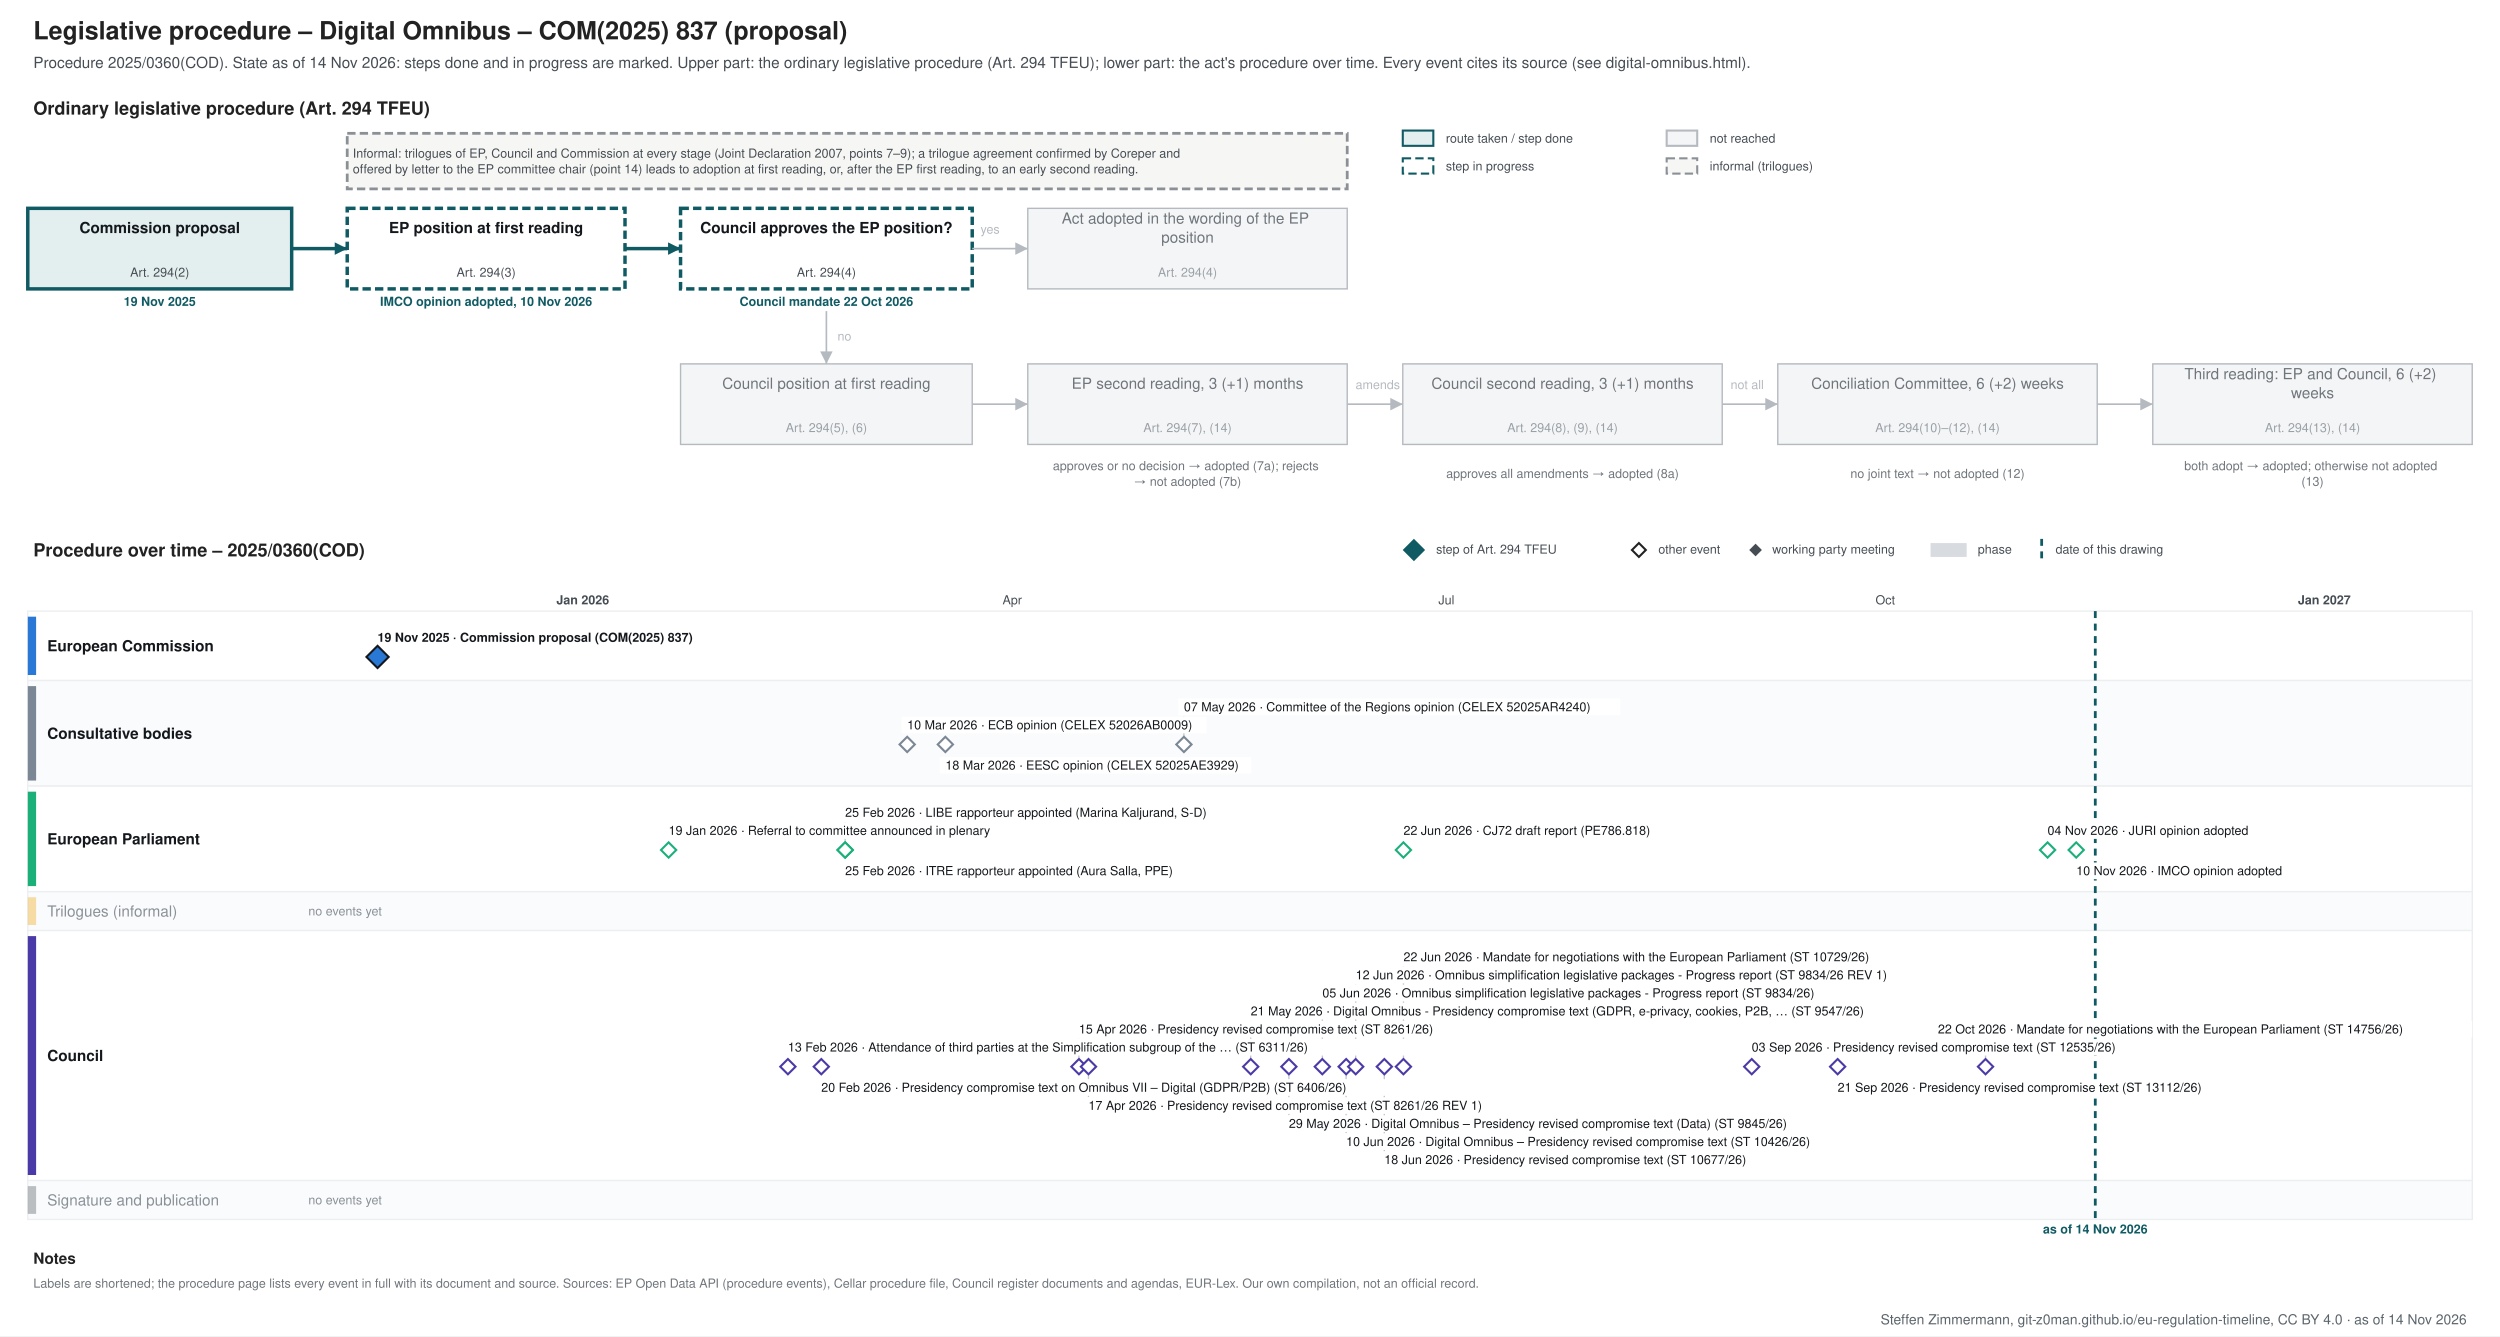
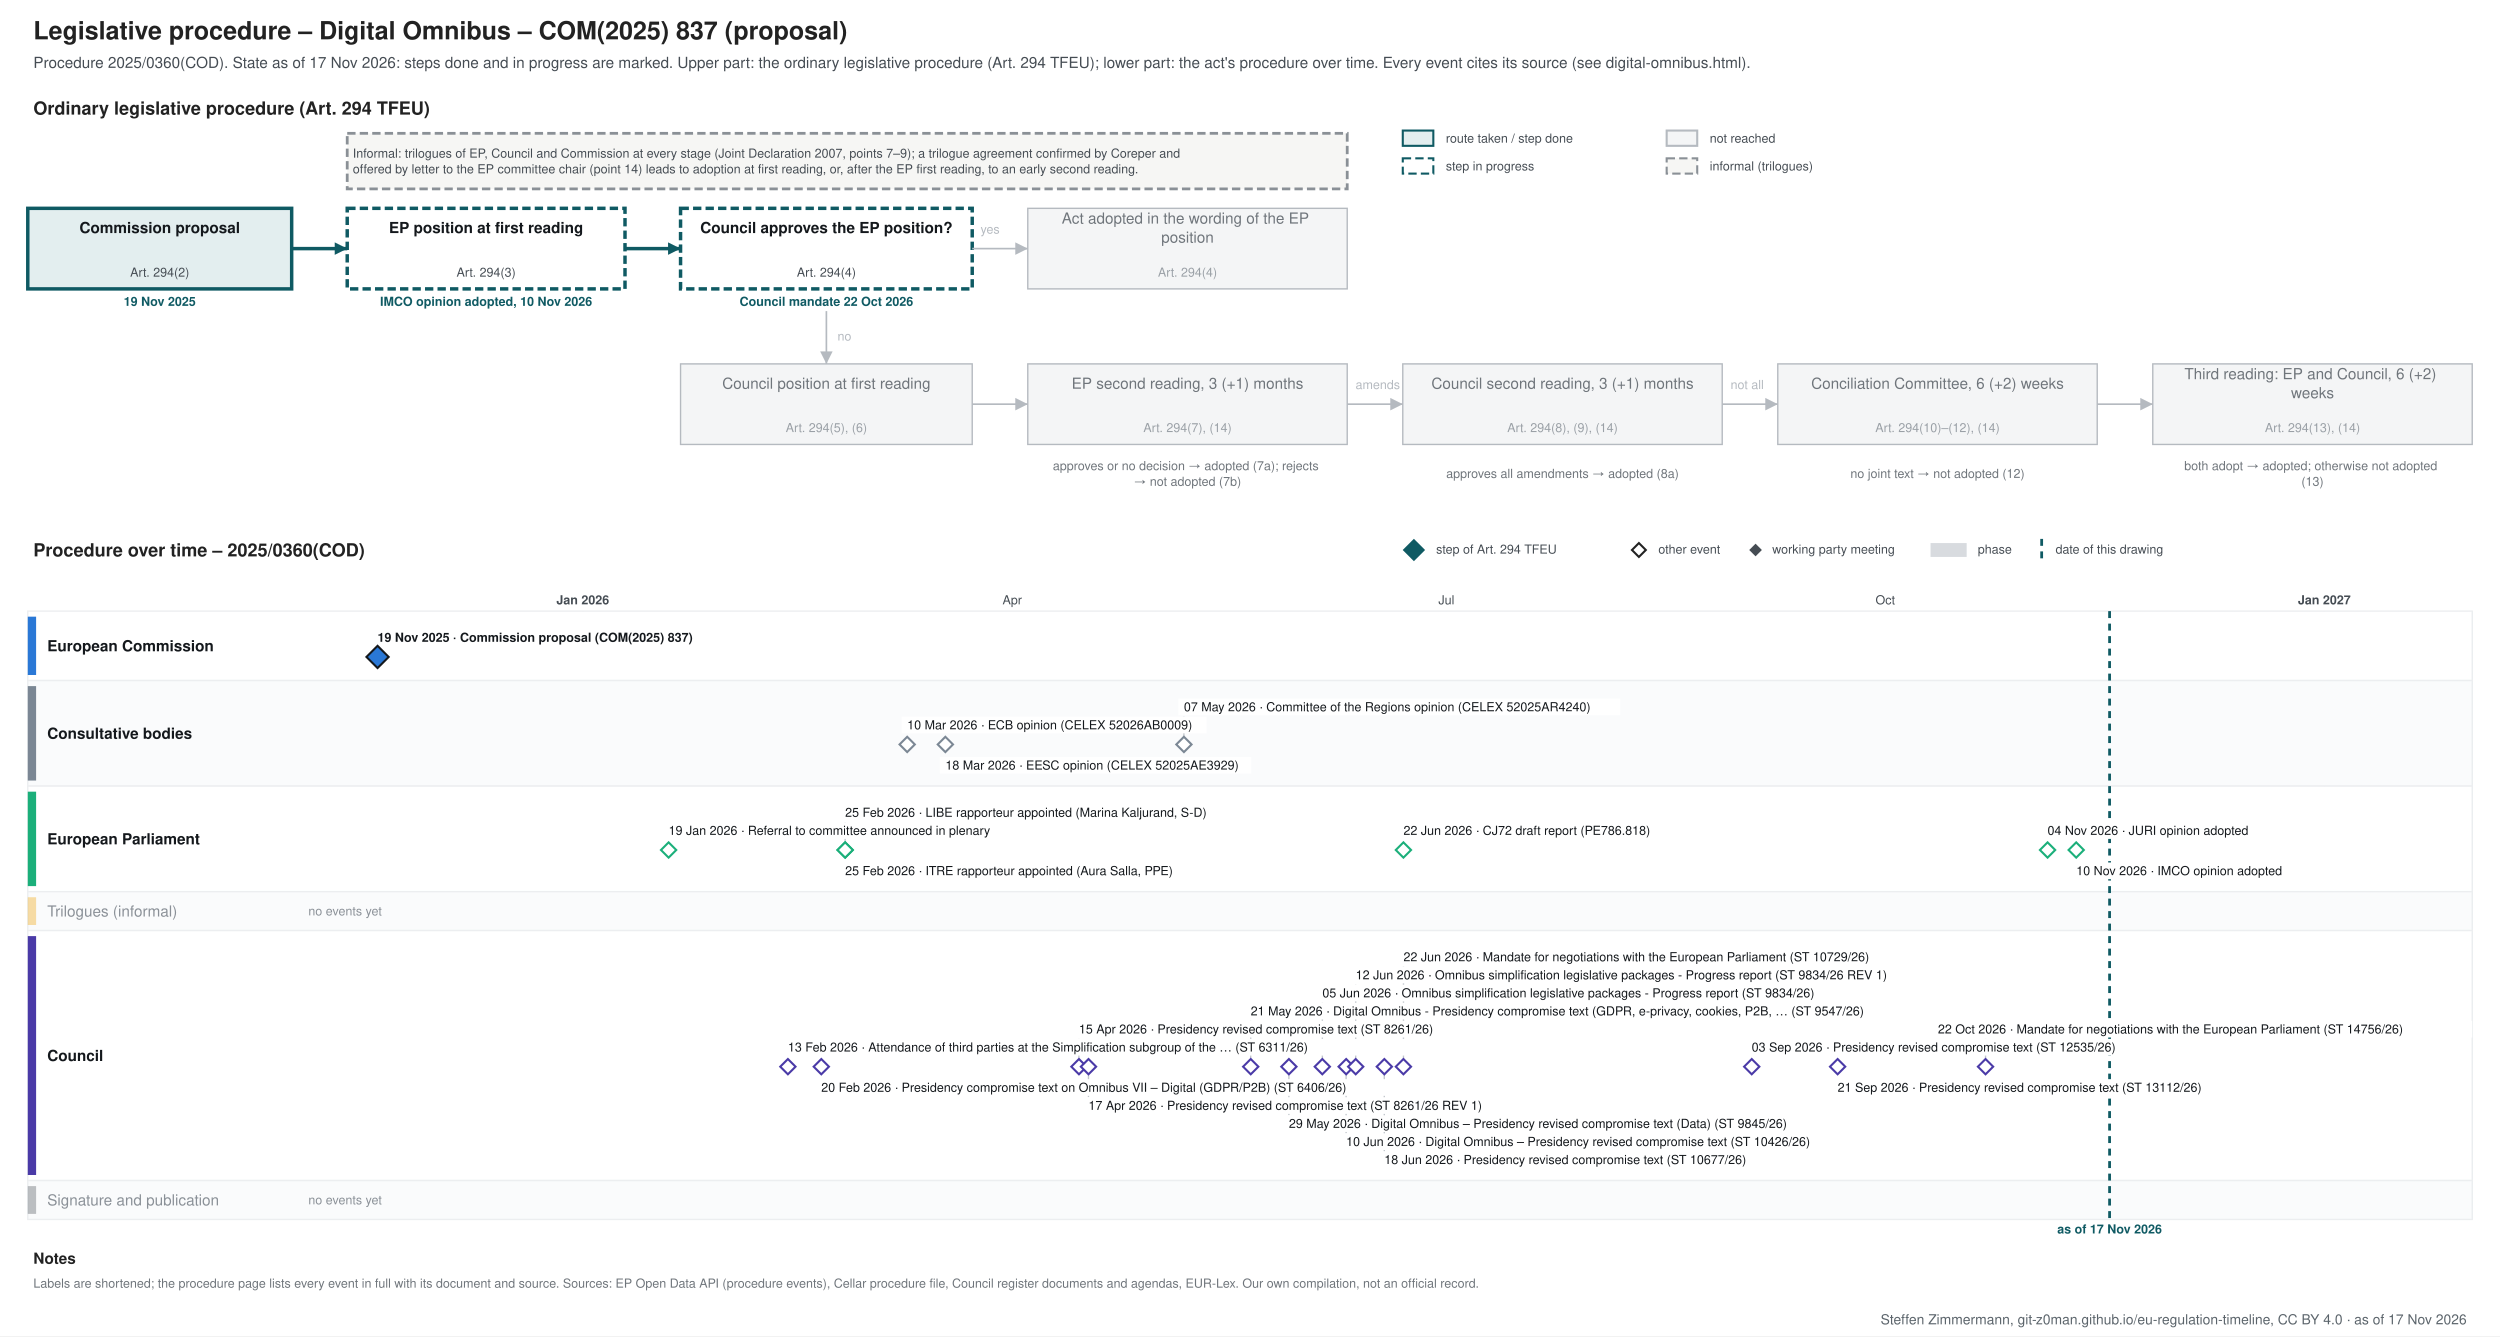
<svg xmlns="http://www.w3.org/2000/svg" xmlns:xlink="http://www.w3.org/1999/xlink" width="1800" height="962" viewBox="0 0 1800 962" font-family="&quot;Source Sans 3&quot;, Helvetica, Arial, sans-serif">
  <rect width="1800" height="962" fill="#ffffff" />
-   <g class="procedure" data-route="" data-state="ongoing" data-as_of="2026-11-14">
+   <g class="procedure" data-route="" data-state="ongoing" data-as_of="2026-11-17">
    <text font-size="18" fill="#222222" text-anchor="start" font-weight="bold">
      <tspan x="24.0" y="28.3">Legislative procedure – Digital Omnibus – COM(2025) 837 (proposal)</tspan>
    </text>
    <text font-size="11" fill="#454c53" text-anchor="start">
-       <tspan x="24.0" y="48.9">Procedure 2025/0360(COD). State as of 14 Nov 2026: steps done and in progress are marked. Upper part: the ordinary legislative procedure (Art. 294 TFEU); lower part: the act's procedure over time. Every event cites its source (see digital-omnibus.html).</tspan>
+       <tspan x="24.0" y="48.9">Procedure 2025/0360(COD). State as of 17 Nov 2026: steps done and in progress are marked. Upper part: the ordinary legislative procedure (Art. 294 TFEU); lower part: the act's procedure over time. Every event cites its source (see digital-omnibus.html).</tspan>
    </text>
    <text font-size="13" fill="#222222" text-anchor="start" font-weight="bold">
      <tspan x="24.0" y="82.5">Ordinary legislative procedure (Art. 294 TFEU)</tspan>
    </text>
    <rect x="1010.0" y="94.0" width="22.0" height="11.0" fill="#e3eeef" stroke="#0f5a63" stroke-width="1.5" />
    <text font-size="9" fill="#454c53" text-anchor="start">
      <tspan x="1041.0" y="102.7">route taken / step done</tspan>
    </text>
    <rect x="1010.0" y="114.0" width="22.0" height="11.0" fill="#ffffff" stroke="#0f5a63" stroke-dasharray="6 3" stroke-width="1.5" />
    <text font-size="9" fill="#454c53" text-anchor="start">
      <tspan x="1041.0" y="122.7">step in progress</tspan>
    </text>
    <rect x="1200.0" y="94.0" width="22.0" height="11.0" fill="#f4f5f6" stroke="#b5bac0" stroke-width="1.5" />
    <text font-size="9" fill="#454c53" text-anchor="start">
      <tspan x="1231.0" y="102.7">not reached</tspan>
    </text>
    <rect x="1200.0" y="114.0" width="22.0" height="11.0" fill="#f6f6f4" stroke="#8a9096" stroke-dasharray="6 3" stroke-width="1.5" />
    <text font-size="9" fill="#454c53" text-anchor="start">
      <tspan x="1231.0" y="122.7">informal (trilogues)</tspan>
    </text>
    <rect x="20.0" y="150.0" width="190.0" height="58.0" fill="#e3eeef" stroke="#0f5a63" stroke-width="2.5" />
    <text font-size="11" fill="#14181c" text-anchor="middle" font-weight="bold">
      <tspan x="115.0" y="167.8">Commission proposal</tspan>
    </text>
    <text font-size="9" fill="#454c53" text-anchor="middle">
      <tspan x="115.0" y="199.2">Art. 294(2)</tspan>
    </text>
    <text font-size="9" fill="#0f5a63" text-anchor="middle" font-weight="bold">
      <tspan x="115.0" y="220.2">19 Nov 2025</tspan>
    </text>
    <rect x="250.0" y="150.0" width="200.0" height="58.0" fill="#ffffff" stroke="#0f5a63" stroke-dasharray="6 3" stroke-width="2.5" />
    <text font-size="11" fill="#14181c" text-anchor="middle" font-weight="bold">
      <tspan x="350.0" y="167.8">EP position at first reading</tspan>
    </text>
    <text font-size="9" fill="#454c53" text-anchor="middle">
      <tspan x="350.0" y="199.2">Art. 294(3)</tspan>
    </text>
    <text font-size="9" fill="#0f5a63" text-anchor="middle" font-weight="bold">
      <tspan x="350.0" y="220.2">IMCO opinion adopted, 10 Nov 2026</tspan>
    </text>
    <rect x="490.0" y="150.0" width="210.0" height="58.0" fill="#ffffff" stroke="#0f5a63" stroke-dasharray="6 3" stroke-width="2.5" />
    <text font-size="11" fill="#14181c" text-anchor="middle" font-weight="bold">
      <tspan x="595.0" y="167.8">Council approves the EP position?</tspan>
    </text>
    <text font-size="9" fill="#454c53" text-anchor="middle">
      <tspan x="595.0" y="199.2">Art. 294(4)</tspan>
    </text>
    <text font-size="9" fill="#0f5a63" text-anchor="middle" font-weight="bold">
      <tspan x="595.0" y="220.2">Council mandate 22 Oct 2026</tspan>
    </text>
    <rect x="740.0" y="150.0" width="230.0" height="58.0" fill="#f4f5f6" stroke="#b5bac0" stroke-width="1" />
    <text font-size="11" fill="#6f757b" text-anchor="middle">
      <tspan x="855.0" y="161.0">Act adopted in the wording of the EP</tspan>
      <tspan x="855.0" y="174.7">position</tspan>
    </text>
    <text font-size="9" fill="#9aa0a6" text-anchor="middle">
      <tspan x="855.0" y="199.2">Art. 294(4)</tspan>
    </text>
    <rect x="490.0" y="262.0" width="210.0" height="58.0" fill="#f4f5f6" stroke="#b5bac0" stroke-width="1" />
    <text font-size="11" fill="#6f757b" text-anchor="middle">
      <tspan x="595.0" y="279.9">Council position at first reading</tspan>
    </text>
    <text font-size="9" fill="#9aa0a6" text-anchor="middle">
      <tspan x="595.0" y="311.1">Art. 294(5), (6)</tspan>
    </text>
    <rect x="740.0" y="262.0" width="230.0" height="58.0" fill="#f4f5f6" stroke="#b5bac0" stroke-width="1" />
    <text font-size="11" fill="#6f757b" text-anchor="middle">
      <tspan x="855.0" y="279.9">EP second reading, 3 (+1) months</tspan>
    </text>
    <text font-size="9" fill="#9aa0a6" text-anchor="middle">
      <tspan x="855.0" y="311.1">Art. 294(7), (14)</tspan>
    </text>
    <rect x="1010.0" y="262.0" width="230.0" height="58.0" fill="#f4f5f6" stroke="#b5bac0" stroke-width="1" />
    <text font-size="11" fill="#6f757b" text-anchor="middle">
      <tspan x="1125.0" y="279.9">Council second reading, 3 (+1) months</tspan>
    </text>
    <text font-size="9" fill="#9aa0a6" text-anchor="middle">
      <tspan x="1125.0" y="311.1">Art. 294(8), (9), (14)</tspan>
    </text>
    <rect x="1280.0" y="262.0" width="230.0" height="58.0" fill="#f4f5f6" stroke="#b5bac0" stroke-width="1" />
    <text font-size="11" fill="#6f757b" text-anchor="middle">
      <tspan x="1395.0" y="279.9">Conciliation Committee, 6 (+2) weeks</tspan>
    </text>
    <text font-size="9" fill="#9aa0a6" text-anchor="middle">
      <tspan x="1395.0" y="311.1">Art. 294(10)–(12), (14)</tspan>
    </text>
    <rect x="1550.0" y="262.0" width="230.0" height="58.0" fill="#f4f5f6" stroke="#b5bac0" stroke-width="1" />
    <text font-size="11" fill="#6f757b" text-anchor="middle">
      <tspan x="1665.0" y="273.0">Third reading: EP and Council, 6 (+2)</tspan>
      <tspan x="1665.0" y="286.7">weeks</tspan>
    </text>
    <text font-size="9" fill="#9aa0a6" text-anchor="middle">
      <tspan x="1665.0" y="311.1">Art. 294(13), (14)</tspan>
    </text>
    <text font-size="9" fill="#6f757b" text-anchor="middle">
      <tspan x="855.0" y="338.5">approves or no decision → adopted (7a); rejects</tspan>
      <tspan x="855.0" y="349.8">→ not adopted (7b)</tspan>
    </text>
    <text font-size="9" fill="#6f757b" text-anchor="middle">
      <tspan x="1125.0" y="344.1">approves all amendments → adopted (8a)</tspan>
    </text>
    <text font-size="9" fill="#6f757b" text-anchor="middle">
      <tspan x="1395.0" y="344.1">no joint text → not adopted (12)</tspan>
    </text>
    <text font-size="9" fill="#6f757b" text-anchor="middle">
      <tspan x="1665.0" y="338.5">both adopt → adopted; otherwise not adopted</tspan>
      <tspan x="1665.0" y="349.8">(13)</tspan>
    </text>
    <polyline points="210.0,179.0 250.0,179.0" fill="none" stroke="#0f5a63" stroke-width="2.5" />
    <polygon points="250.0,179.0 241.0,183.5 241.0,174.5" fill="#0f5a63" />
    <polyline points="450.0,179.0 490.0,179.0" fill="none" stroke="#0f5a63" stroke-width="2.5" />
    <polygon points="490.0,179.0 481.0,183.5 481.0,174.5" fill="#0f5a63" />
    <polyline points="700.0,179.0 740.0,179.0" fill="none" stroke="#b5bac0" stroke-width="1.2" />
    <polygon points="740.0,179.0 731.0,183.5 731.0,174.5" fill="#b5bac0" />
    <text font-size="9" fill="#b5bac0" text-anchor="start">
      <tspan x="706.0" y="168.2">yes</tspan>
    </text>
    <polyline points="595.0,224.0 595.0,262.0" fill="none" stroke="#b5bac0" stroke-width="1.2" />
    <polygon points="595.0,262.0 590.5,253.0 599.5,253.0" fill="#b5bac0" />
    <text font-size="9" fill="#b5bac0" text-anchor="start">
      <tspan x="603.0" y="245.2">no</tspan>
    </text>
    <polyline points="700.0,291.0 740.0,291.0" fill="none" stroke="#b5bac0" stroke-width="1.2" />
    <polygon points="740.0,291.0 731.0,295.5 731.0,286.5" fill="#b5bac0" />
    <polyline points="970.0,291.0 1010.0,291.0" fill="none" stroke="#b5bac0" stroke-width="1.2" />
    <polygon points="1010.0,291.0 1001.0,295.5 1001.0,286.5" fill="#b5bac0" />
    <polyline points="1240.0,291.0 1280.0,291.0" fill="none" stroke="#b5bac0" stroke-width="1.2" />
    <polygon points="1280.0,291.0 1271.0,295.5 1271.0,286.5" fill="#b5bac0" />
    <polyline points="1510.0,291.0 1550.0,291.0" fill="none" stroke="#b5bac0" stroke-width="1.2" />
    <polygon points="1550.0,291.0 1541.0,295.5 1541.0,286.5" fill="#b5bac0" />
    <text font-size="9" fill="#b5bac0" text-anchor="start">
      <tspan x="976.0" y="280.1">amends</tspan>
    </text>
    <text font-size="9" fill="#b5bac0" text-anchor="start">
      <tspan x="1246.0" y="280.1">not all</tspan>
    </text>
    <rect x="250.0" y="96.0" width="720.0" height="40.0" fill="#f6f6f4" stroke="#8a9096" stroke-dasharray="6 3" stroke-width="2" />
    <text font-size="9" fill="#454c53" text-anchor="start">
      <tspan x="254.0" y="113.5">Informal: trilogues of EP, Council and Commission at every stage (Joint Declaration 2007, points 7–9); a trilogue agreement confirmed by Coreper and</tspan>
      <tspan x="254.0" y="124.8">offered by letter to the EP committee chair (point 14) leads to adoption at first reading, or, after the EP first reading, to an early second reading.</tspan>
    </text>
    <text font-size="13" fill="#222222" text-anchor="start" font-weight="bold">
      <tspan x="24.0" y="400.6">Procedure over time – 2025/0360(COD)</tspan>
    </text>
    <polygon points="1018,389 1025,396 1018,403 1011,396" fill="#0f5a63" stroke="#0f5a63" stroke-width="1.5" />
    <text font-size="9" fill="#454c53" text-anchor="start">
      <tspan x="1034.0" y="398.6">step of Art. 294 TFEU</tspan>
    </text>
    <polygon points="1180,391 1185,396 1180,401 1175,396" fill="#ffffff" stroke="#222222" stroke-width="1.5" />
    <text font-size="9" fill="#454c53" text-anchor="start">
      <tspan x="1194.0" y="398.6">other event</tspan>
    </text>
    <polygon points="1264,392.5 1267.5,396 1264,399.5 1260.5,396" fill="#454c53" stroke="#454c53" stroke-width="1.5" />
    <text font-size="9" fill="#454c53" text-anchor="start">
      <tspan x="1276.0" y="398.6">working party meeting</tspan>
    </text>
    <rect x="1390.0" y="391.0" width="26.0" height="10.0" fill="#7b8794" stroke="none" opacity="0.3" />
    <text font-size="9" fill="#454c53" text-anchor="start">
      <tspan x="1424.0" y="398.6">phase</tspan>
    </text>
    <line x1="1470.0" y1="388.0" x2="1470.0" y2="403.0" stroke="#0f5a63" stroke-width="2" stroke-dasharray="5 4" />
    <text font-size="9" fill="#454c53" text-anchor="start">
      <tspan x="1480.0" y="398.6">date of this drawing</tspan>
    </text>
    <line x1="210.0" y1="440.0" x2="210.0" y2="878.0" stroke="#e3e6e9" stroke-width="1" />
    <line x1="313.1" y1="440.0" x2="313.1" y2="878.0" stroke="#e3e6e9" stroke-width="1" />
    <line x1="419.6" y1="440.0" x2="419.6" y2="878.0" stroke="#b5bac0" stroke-width="1" />
    <text font-size="9" fill="#454c53" text-anchor="middle" font-weight="bold">
      <tspan x="419.6" y="435.1">Jan 2026</tspan>
    </text>
    <line x1="526.1" y1="440.0" x2="526.1" y2="878.0" stroke="#e3e6e9" stroke-width="1" />
    <line x1="622.3" y1="440.0" x2="622.3" y2="878.0" stroke="#e3e6e9" stroke-width="1" />
    <line x1="728.8" y1="440.0" x2="728.8" y2="878.0" stroke="#e3e6e9" stroke-width="1" />
    <text font-size="9" fill="#454c53" text-anchor="middle">
      <tspan x="728.8" y="435.1">Apr</tspan>
    </text>
    <line x1="831.8" y1="440.0" x2="831.8" y2="878.0" stroke="#e3e6e9" stroke-width="1" />
    <line x1="938.3" y1="440.0" x2="938.3" y2="878.0" stroke="#e3e6e9" stroke-width="1" />
    <line x1="1041.4" y1="440.0" x2="1041.4" y2="878.0" stroke="#e3e6e9" stroke-width="1" />
    <text font-size="9" fill="#454c53" text-anchor="middle">
      <tspan x="1041.4" y="435.1">Jul</tspan>
    </text>
    <line x1="1147.9" y1="440.0" x2="1147.9" y2="878.0" stroke="#e3e6e9" stroke-width="1" />
    <line x1="1254.4" y1="440.0" x2="1254.4" y2="878.0" stroke="#e3e6e9" stroke-width="1" />
    <line x1="1357.4" y1="440.0" x2="1357.4" y2="878.0" stroke="#e3e6e9" stroke-width="1" />
    <text font-size="9" fill="#454c53" text-anchor="middle">
      <tspan x="1357.4" y="435.1">Oct</tspan>
    </text>
    <line x1="1463.9" y1="440.0" x2="1463.9" y2="878.0" stroke="#e3e6e9" stroke-width="1" />
    <line x1="1567.0" y1="440.0" x2="1567.0" y2="878.0" stroke="#e3e6e9" stroke-width="1" />
    <line x1="1673.5" y1="440.0" x2="1673.5" y2="878.0" stroke="#b5bac0" stroke-width="1" />
    <text font-size="9" fill="#454c53" text-anchor="middle" font-weight="bold">
      <tspan x="1673.5" y="435.1">Jan 2027</tspan>
    </text>
    <line x1="1780.0" y1="440.0" x2="1780.0" y2="878.0" stroke="#e3e6e9" stroke-width="1" />
    <rect x="20.0" y="440.0" width="1760.0" height="50.0" fill="#ffffff" stroke="#eceef0" />
    <rect x="20.0" y="444.0" width="6.0" height="42.0" fill="#2a78d6" stroke="none" />
    <text font-size="11" fill="#14181c" text-anchor="start" font-weight="bold">
      <tspan x="34.0" y="468.9">European Commission</tspan>
    </text>
    <rect x="20.0" y="490.0" width="1760.0" height="76.0" fill="#fafbfc" stroke="#eceef0" />
    <rect x="20.0" y="494.0" width="6.0" height="68.0" fill="#7b8794" stroke="none" />
    <text font-size="11" fill="#14181c" text-anchor="start" font-weight="bold">
      <tspan x="34.0" y="531.9">Consultative bodies</tspan>
    </text>
    <rect x="20.0" y="566.0" width="1760.0" height="76.0" fill="#ffffff" stroke="#eceef0" />
    <rect x="20.0" y="570.0" width="6.0" height="68.0" fill="#1baf7a" stroke="none" />
    <text font-size="11" fill="#14181c" text-anchor="start" font-weight="bold">
      <tspan x="34.0" y="607.9">European Parliament</tspan>
    </text>
    <rect x="20.0" y="642.0" width="1760.0" height="28.0" fill="#fafbfc" stroke="#eceef0" />
    <rect x="20.0" y="646.0" width="6.0" height="20.0" fill="#eda100" stroke="none" opacity="0.35" />
    <text font-size="11" fill="#8a9097" text-anchor="start">
      <tspan x="34.0" y="659.9">Trilogues (informal)</tspan>
    </text>
    <text font-size="9" fill="#8a9097" text-anchor="start">
      <tspan x="222.0" y="659.1">no events yet</tspan>
    </text>
    <rect x="20.0" y="670.0" width="1760.0" height="180.0" fill="#ffffff" stroke="#eceef0" />
    <rect x="20.0" y="674.0" width="6.0" height="172.0" fill="#4a3aa7" stroke="none" />
    <text font-size="11" fill="#14181c" text-anchor="start" font-weight="bold">
      <tspan x="34.0" y="763.9">Council</tspan>
    </text>
    <rect x="20.0" y="850.0" width="1760.0" height="28.0" fill="#fafbfc" stroke="#eceef0" />
    <rect x="20.0" y="854.0" width="6.0" height="20.0" fill="#454c53" stroke="none" opacity="0.35" />
    <text font-size="11" fill="#8a9097" text-anchor="start">
      <tspan x="34.0" y="867.9">Signature and publication</tspan>
    </text>
    <text font-size="9" fill="#8a9097" text-anchor="start">
      <tspan x="222.0" y="867.1">no events yet</tspan>
    </text>
-     <line x1="1508.6" y1="440.0" x2="1508.6" y2="878.0" stroke="#0f5a63" stroke-width="2" stroke-dasharray="5 4" />
+     <line x1="1518.9" y1="440.0" x2="1518.9" y2="878.0" stroke="#0f5a63" stroke-width="2" stroke-dasharray="5 4" />
    <text font-size="9" fill="#0f5a63" text-anchor="middle" font-weight="bold">
-       <tspan x="1508.6" y="888.1">as of 14 Nov 2026</tspan>
+       <tspan x="1518.9" y="888.1">as of 17 Nov 2026</tspan>
    </text>
    <rect x="267.8" y="453.0" width="253.0" height="12.0" fill="#ffffff" />
    <a xlink:href="https://eur-lex.europa.eu/legal-content/EN/TXT/?uri=CELEX:52025PC0837" target="_blank">
      <text font-size="9" fill="#14181c" text-anchor="start" font-weight="bold">
        <tspan x="271.8" y="462.1">19 Nov 2025 · Commission proposal (COM(2025) 837)</tspan>
      </text>
    </a>
    <a xlink:href="https://eur-lex.europa.eu/legal-content/EN/TXT/?uri=CELEX:52025PC0837" target="_blank">
      <polygon points="271.838,465 279.838,473 271.838,481 263.838,473" fill="#2a78d6" stroke="#14181c" stroke-width="1.5" />
    </a>
    <line x1="852.4" y1="516.0" x2="852.4" y2="530.0" stroke="#c3c8cd" stroke-width="1" />
    <rect x="649.2" y="516.0" width="219.5" height="12.0" fill="#ffffff" />
    <a xlink:href="https://eur-lex.europa.eu/legal-content/EN/TXT/?uri=CELEX:52026AB0009" target="_blank">
      <text font-size="9" fill="#14181c" text-anchor="start">
        <tspan x="653.2" y="525.1">10 Mar 2026 · ECB opinion (CELEX 52026AB0009)</tspan>
      </text>
    </a>
    <rect x="676.7" y="545.0" width="224.2" height="12.0" fill="#ffffff" />
    <a xlink:href="https://eur-lex.europa.eu/legal-content/EN/TXT/?uri=CELEX:52025AE3929" target="_blank">
      <text font-size="9" fill="#14181c" text-anchor="start">
        <tspan x="680.7" y="554.1">18 Mar 2026 · EESC opinion (CELEX 52025AE3929)</tspan>
      </text>
    </a>
    <rect x="848.4" y="503.0" width="318.2" height="12.0" fill="#ffffff" />
    <a xlink:href="https://eur-lex.europa.eu/legal-content/EN/TXT/?uri=CELEX:52025AR4240" target="_blank">
      <text font-size="9" fill="#14181c" text-anchor="start">
        <tspan x="852.4" y="512.1">07 May 2026 · Committee of the Regions opinion (CELEX 52025AR4240)</tspan>
      </text>
    </a>
    <a xlink:href="https://eur-lex.europa.eu/legal-content/EN/TXT/?uri=CELEX:52026AB0009" target="_blank">
      <polygon points="653.173,530.5 658.673,536 653.173,541.5 647.673,536" fill="#ffffff" stroke="#7b8794" stroke-width="1.5" />
    </a>
    <a xlink:href="https://eur-lex.europa.eu/legal-content/EN/TXT/?uri=CELEX:52025AE3929" target="_blank">
      <polygon points="680.656,530.5 686.156,536 680.656,541.5 675.156,536" fill="#ffffff" stroke="#7b8794" stroke-width="1.5" />
    </a>
    <a xlink:href="https://eur-lex.europa.eu/legal-content/EN/TXT/?uri=CELEX:52025AR4240" target="_blank">
      <polygon points="852.429,530.5 857.929,536 852.429,541.5 846.929,536" fill="#ffffff" stroke="#7b8794" stroke-width="1.5" />
    </a>
    <line x1="608.5" y1="592.0" x2="608.5" y2="606.0" stroke="#c3c8cd" stroke-width="1" />
    <rect x="477.4" y="592.0" width="271.2" height="12.0" fill="#ffffff" />
    <text font-size="9" fill="#14181c" text-anchor="start">
      <tspan x="481.4" y="601.1">19 Jan 2026 · Referral to committee announced in plenary</tspan>
    </text>
    <rect x="604.5" y="621.0" width="275.9" height="12.0" fill="#ffffff" />
    <text font-size="9" fill="#14181c" text-anchor="start">
      <tspan x="608.5" y="630.1">25 Feb 2026 · ITRE rapporteur appointed (Aura Salla, PPE)</tspan>
    </text>
    <rect x="604.5" y="579.0" width="304.1" height="12.0" fill="#ffffff" />
    <text font-size="9" fill="#14181c" text-anchor="start">
      <tspan x="608.5" y="588.1">25 Feb 2026 · LIBE rapporteur appointed (Marina Kaljurand, S-D)</tspan>
    </text>
    <rect x="1006.5" y="592.0" width="210.1" height="12.0" fill="#ffffff" />
    <a xlink:href="https://data.europarl.europa.eu/distribution/reds_iCmRp-Dft/CJ72-PR-786818/CJ72-PR-786818_en.pdf" target="_blank">
      <text font-size="9" fill="#14181c" text-anchor="start">
        <tspan x="1010.5" y="601.1">22 Jun 2026 · CJ72 draft report (PE786.818)</tspan>
      </text>
    </a>
    <rect x="1470.2" y="592.0" width="167.8" height="12.0" fill="#ffffff" />
    <text font-size="9" fill="#14181c" text-anchor="start">
      <tspan x="1474.2" y="601.1">04 Nov 2026 · JURI opinion adopted</tspan>
    </text>
    <rect x="1490.9" y="621.0" width="167.8" height="12.0" fill="#ffffff" />
    <text font-size="9" fill="#14181c" text-anchor="start">
      <tspan x="1494.9" y="630.1">10 Nov 2026 · IMCO opinion adopted</tspan>
    </text>
    <g>
      <polygon points="481.4,606.5 486.9,612 481.4,617.5 475.9,612" fill="#ffffff" stroke="#1baf7a" stroke-width="1.5" />
    </g>
    <g>
      <polygon points="608.512,606.5 614.012,612 608.512,617.5 603.012,612" fill="#ffffff" stroke="#1baf7a" stroke-width="1.5" />
    </g>
    <g>
      <polygon points="608.512,606.5 614.012,612 608.512,617.5 603.012,612" fill="#ffffff" stroke="#1baf7a" stroke-width="1.5" />
    </g>
    <a xlink:href="https://data.europarl.europa.eu/distribution/reds_iCmRp-Dft/CJ72-PR-786818/CJ72-PR-786818_en.pdf" target="_blank">
      <polygon points="1010.46,606.5 1015.96,612 1010.46,617.5 1004.96,612" fill="#ffffff" stroke="#1baf7a" stroke-width="1.5" />
    </a>
    <g>
      <polygon points="1474.245,606.5 1479.745,612 1474.245,617.5 1468.745,612" fill="#ffffff" stroke="#1baf7a" stroke-width="1.5" />
    </g>
    <g>
      <polygon points="1494.858,606.5 1500.358,612 1494.858,617.5 1489.358,612" fill="#ffffff" stroke="#1baf7a" stroke-width="1.5" />
    </g>
    <line x1="776.8" y1="748.0" x2="776.8" y2="762.0" stroke="#c3c8cd" stroke-width="1" />
    <line x1="783.7" y1="790.0" x2="783.7" y2="774.0" stroke="#c3c8cd" stroke-width="1" />
    <line x1="900.5" y1="735.0" x2="900.5" y2="762.0" stroke="#c3c8cd" stroke-width="1" />
    <line x1="928.0" y1="803.0" x2="928.0" y2="774.0" stroke="#c3c8cd" stroke-width="1" />
    <line x1="952.1" y1="722.0" x2="952.1" y2="762.0" stroke="#c3c8cd" stroke-width="1" />
    <line x1="969.2" y1="816.0" x2="969.2" y2="774.0" stroke="#c3c8cd" stroke-width="1" />
    <line x1="976.1" y1="709.0" x2="976.1" y2="762.0" stroke="#c3c8cd" stroke-width="1" />
    <line x1="996.7" y1="829.0" x2="996.7" y2="774.0" stroke="#c3c8cd" stroke-width="1" />
    <line x1="1010.5" y1="696.0" x2="1010.5" y2="762.0" stroke="#c3c8cd" stroke-width="1" />
    <line x1="1429.6" y1="748.0" x2="1429.6" y2="762.0" stroke="#c3c8cd" stroke-width="1" />
    <rect x="563.3" y="748.0" width="449.8" height="12.0" fill="#ffffff" />
    <text font-size="9" fill="#14181c" text-anchor="start">
      <tspan x="567.3" y="757.1">13 Feb 2026 · Attendance of third parties at the Simplification subgroup of the … (ST 6311/26)</tspan>
    </text>
    <rect x="587.3" y="777.0" width="426.3" height="12.0" fill="#ffffff" />
    <a xlink:href="https://data.consilium.europa.eu/doc/document/ST-6406-2026-INIT/en/pdf" target="_blank">
      <text font-size="9" fill="#14181c" text-anchor="start">
        <tspan x="591.3" y="786.1">20 Feb 2026 · Presidency compromise text on Omnibus VII – Digital (GDPR/P2B) (ST 6406/26)</tspan>
      </text>
    </a>
    <rect x="772.8" y="735.0" width="294.7" height="12.0" fill="#ffffff" />
    <a xlink:href="https://data.consilium.europa.eu/doc/document/ST-8261-2026-INIT/en/pdf" target="_blank">
      <text font-size="9" fill="#14181c" text-anchor="start">
        <tspan x="776.8" y="744.1">15 Apr 2026 · Presidency revised compromise text (ST 8261/26)</tspan>
      </text>
    </a>
    <rect x="779.7" y="790.0" width="322.9" height="12.0" fill="#ffffff" />
    <a xlink:href="https://data.consilium.europa.eu/doc/document/ST-8261-2026-REV-1/en/pdf" target="_blank">
      <text font-size="9" fill="#14181c" text-anchor="start">
        <tspan x="783.7" y="799.1">17 Apr 2026 · Presidency revised compromise text (ST 8261/26 REV 1)</tspan>
      </text>
    </a>
    <rect x="896.5" y="722.0" width="501.5" height="12.0" fill="#ffffff" />
    <a xlink:href="https://data.consilium.europa.eu/doc/document/ST-9547-2026-INIT/en/pdf" target="_blank">
      <text font-size="9" fill="#14181c" text-anchor="start">
        <tspan x="900.5" y="731.1">21 May 2026 · Digital Omnibus - Presidency compromise text (GDPR, e-privacy, cookies, P2B, … (ST 9547/26)</tspan>
      </text>
    </a>
    <rect x="924.0" y="803.0" width="412.2" height="12.0" fill="#ffffff" />
    <a xlink:href="https://data.consilium.europa.eu/doc/document/ST-9845-2026-INIT/en/pdf" target="_blank">
      <text font-size="9" fill="#14181c" text-anchor="start">
        <tspan x="928.0" y="812.1">29 May 2026 · Digital Omnibus – Presidency revised compromise text (Data) (ST 9845/26)</tspan>
      </text>
    </a>
    <rect x="948.1" y="709.0" width="421.6" height="12.0" fill="#ffffff" />
    <a xlink:href="https://data.consilium.europa.eu/doc/document/ST-9834-2026-INIT/en/pdf" target="_blank">
      <text font-size="9" fill="#14181c" text-anchor="start">
        <tspan x="952.1" y="718.1">05 Jun 2026 · Omnibus simplification legislative packages - Progress report (ST 9834/26)</tspan>
      </text>
    </a>
    <rect x="965.2" y="816.0" width="384.0" height="12.0" fill="#ffffff" />
    <a xlink:href="https://data.consilium.europa.eu/doc/document/ST-10426-2026-INIT/en/pdf" target="_blank">
      <text font-size="9" fill="#14181c" text-anchor="start">
        <tspan x="969.2" y="825.1">10 Jun 2026 · Digital Omnibus – Presidency revised compromise text (ST 10426/26)</tspan>
      </text>
    </a>
    <rect x="972.1" y="696.0" width="449.8" height="12.0" fill="#ffffff" />
    <a xlink:href="https://data.consilium.europa.eu/doc/document/ST-9834-2026-REV-1/en/pdf" target="_blank">
      <text font-size="9" fill="#14181c" text-anchor="start">
        <tspan x="976.1" y="705.1">12 Jun 2026 · Omnibus simplification legislative packages - Progress report (ST 9834/26 REV 1)</tspan>
      </text>
    </a>
    <rect x="992.7" y="829.0" width="299.4" height="12.0" fill="#ffffff" />
    <a xlink:href="https://data.consilium.europa.eu/doc/document/ST-10677-2026-INIT/en/pdf" target="_blank">
      <text font-size="9" fill="#14181c" text-anchor="start">
        <tspan x="996.7" y="838.1">18 Jun 2026 · Presidency revised compromise text (ST 10677/26)</tspan>
      </text>
    </a>
    <rect x="1006.5" y="683.0" width="388.7" height="12.0" fill="#ffffff" />
    <a xlink:href="https://data.consilium.europa.eu/doc/document/ST-10729-2026-INIT/en/pdf" target="_blank">
      <text font-size="9" fill="#14181c" text-anchor="start">
        <tspan x="1010.5" y="692.1">22 Jun 2026 · Mandate for negotiations with the European Parliament (ST 10729/26)</tspan>
      </text>
    </a>
    <rect x="1257.2" y="748.0" width="299.4" height="12.0" fill="#ffffff" />
    <a xlink:href="https://data.consilium.europa.eu/doc/document/ST-12535-2026-INIT/en/pdf" target="_blank">
      <text font-size="9" fill="#14181c" text-anchor="start">
        <tspan x="1261.2" y="757.1">03 Sep 2026 · Presidency revised compromise text (ST 12535/26)</tspan>
      </text>
    </a>
    <rect x="1319.1" y="777.0" width="299.4" height="12.0" fill="#ffffff" />
    <a xlink:href="https://data.consilium.europa.eu/doc/document/ST-13112-2026-INIT/en/pdf" target="_blank">
      <text font-size="9" fill="#14181c" text-anchor="start">
        <tspan x="1323.1" y="786.1">21 Sep 2026 · Presidency revised compromise text (ST 13112/26)</tspan>
      </text>
    </a>
    <rect x="1391.3" y="735.0" width="388.7" height="12.0" fill="#ffffff" />
    <a xlink:href="https://data.consilium.europa.eu/doc/document/ST-14756-2026-INIT/en/pdf" target="_blank">
      <text font-size="9" fill="#14181c" text-anchor="start">
        <tspan x="1395.3" y="744.1">22 Oct 2026 · Mandate for negotiations with the European Parliament (ST 14756/26)</tspan>
      </text>
    </a>
    <g>
      <polygon points="567.287,762.5 572.787,768 567.287,773.5 561.787,768" fill="#ffffff" stroke="#4a3aa7" stroke-width="1.5" />
    </g>
    <a xlink:href="https://data.consilium.europa.eu/doc/document/ST-6406-2026-INIT/en/pdf" target="_blank">
      <polygon points="591.335,762.5 596.835,768 591.335,773.5 585.835,768" fill="#ffffff" stroke="#4a3aa7" stroke-width="1.5" />
    </a>
    <a xlink:href="https://data.consilium.europa.eu/doc/document/ST-8261-2026-INIT/en/pdf" target="_blank">
      <polygon points="776.849,762.5 782.349,768 776.849,773.5 771.349,768" fill="#ffffff" stroke="#4a3aa7" stroke-width="1.5" />
    </a>
    <a xlink:href="https://data.consilium.europa.eu/doc/document/ST-8261-2026-REV-1/en/pdf" target="_blank">
      <polygon points="783.72,762.5 789.22,768 783.72,773.5 778.22,768" fill="#ffffff" stroke="#4a3aa7" stroke-width="1.5" />
    </a>
    <a xlink:href="https://data.consilium.europa.eu/doc/document/ST-9547-2026-INIT/en/pdf" target="_blank">
      <polygon points="900.525,762.5 906.025,768 900.525,773.5 895.025,768" fill="#ffffff" stroke="#4a3aa7" stroke-width="1.5" />
    </a>
    <a xlink:href="https://data.consilium.europa.eu/doc/document/ST-9845-2026-INIT/en/pdf" target="_blank">
      <polygon points="928.009,762.5 933.509,768 928.009,773.5 922.509,768" fill="#ffffff" stroke="#4a3aa7" stroke-width="1.5" />
    </a>
    <a xlink:href="https://data.consilium.europa.eu/doc/document/ST-9834-2026-INIT/en/pdf" target="_blank">
      <polygon points="952.057,762.5 957.557,768 952.057,773.5 946.557,768" fill="#ffffff" stroke="#4a3aa7" stroke-width="1.5" />
    </a>
    <a xlink:href="https://data.consilium.europa.eu/doc/document/ST-10426-2026-INIT/en/pdf" target="_blank">
      <polygon points="969.234,762.5 974.734,768 969.234,773.5 963.734,768" fill="#ffffff" stroke="#4a3aa7" stroke-width="1.5" />
    </a>
    <a xlink:href="https://data.consilium.europa.eu/doc/document/ST-9834-2026-REV-1/en/pdf" target="_blank">
      <polygon points="976.105,762.5 981.605,768 976.105,773.5 970.605,768" fill="#ffffff" stroke="#4a3aa7" stroke-width="1.5" />
    </a>
    <a xlink:href="https://data.consilium.europa.eu/doc/document/ST-10677-2026-INIT/en/pdf" target="_blank">
      <polygon points="996.718,762.5 1002.218,768 996.718,773.5 991.218,768" fill="#ffffff" stroke="#4a3aa7" stroke-width="1.5" />
    </a>
    <a xlink:href="https://data.consilium.europa.eu/doc/document/ST-10729-2026-INIT/en/pdf" target="_blank">
      <polygon points="1010.46,762.5 1015.96,768 1010.46,773.5 1004.96,768" fill="#ffffff" stroke="#4a3aa7" stroke-width="1.5" />
    </a>
    <a xlink:href="https://data.consilium.europa.eu/doc/document/ST-12535-2026-INIT/en/pdf" target="_blank">
      <polygon points="1261.247,762.5 1266.747,768 1261.247,773.5 1255.747,768" fill="#ffffff" stroke="#4a3aa7" stroke-width="1.5" />
    </a>
    <a xlink:href="https://data.consilium.europa.eu/doc/document/ST-13112-2026-INIT/en/pdf" target="_blank">
      <polygon points="1323.085,762.5 1328.585,768 1323.085,773.5 1317.585,768" fill="#ffffff" stroke="#4a3aa7" stroke-width="1.5" />
    </a>
    <a xlink:href="https://data.consilium.europa.eu/doc/document/ST-14756-2026-INIT/en/pdf" target="_blank">
      <polygon points="1429.584,762.5 1435.084,768 1429.584,773.5 1424.084,768" fill="#ffffff" stroke="#4a3aa7" stroke-width="1.5" />
    </a>
    <text font-size="11" fill="#222222" text-anchor="start" font-weight="bold">
      <tspan x="24.0" y="909.9">Notes</tspan>
    </text>
    <text font-size="9" fill="#6f757b" text-anchor="start">
      <tspan x="24.0" y="927.1">Labels are shortened; the procedure page lists every event in full with its document and source. Sources: EP Open Data API (procedure events), Cellar procedure file, Council register documents and agendas, EUR-Lex. Our own compilation, not an official record.</tspan>
    </text>
  </g>
  <text font-size="10" fill="#5b646b" text-anchor="end">
-     <tspan x="1776.0" y="953.5">Steffen Zimmermann, git-z0man.github.io/eu-regulation-timeline, CC BY 4.0 · as of 14 Nov 2026</tspan>
+     <tspan x="1776.0" y="953.5">Steffen Zimmermann, git-z0man.github.io/eu-regulation-timeline, CC BY 4.0 · as of 17 Nov 2026</tspan>
  </text>
</svg>
